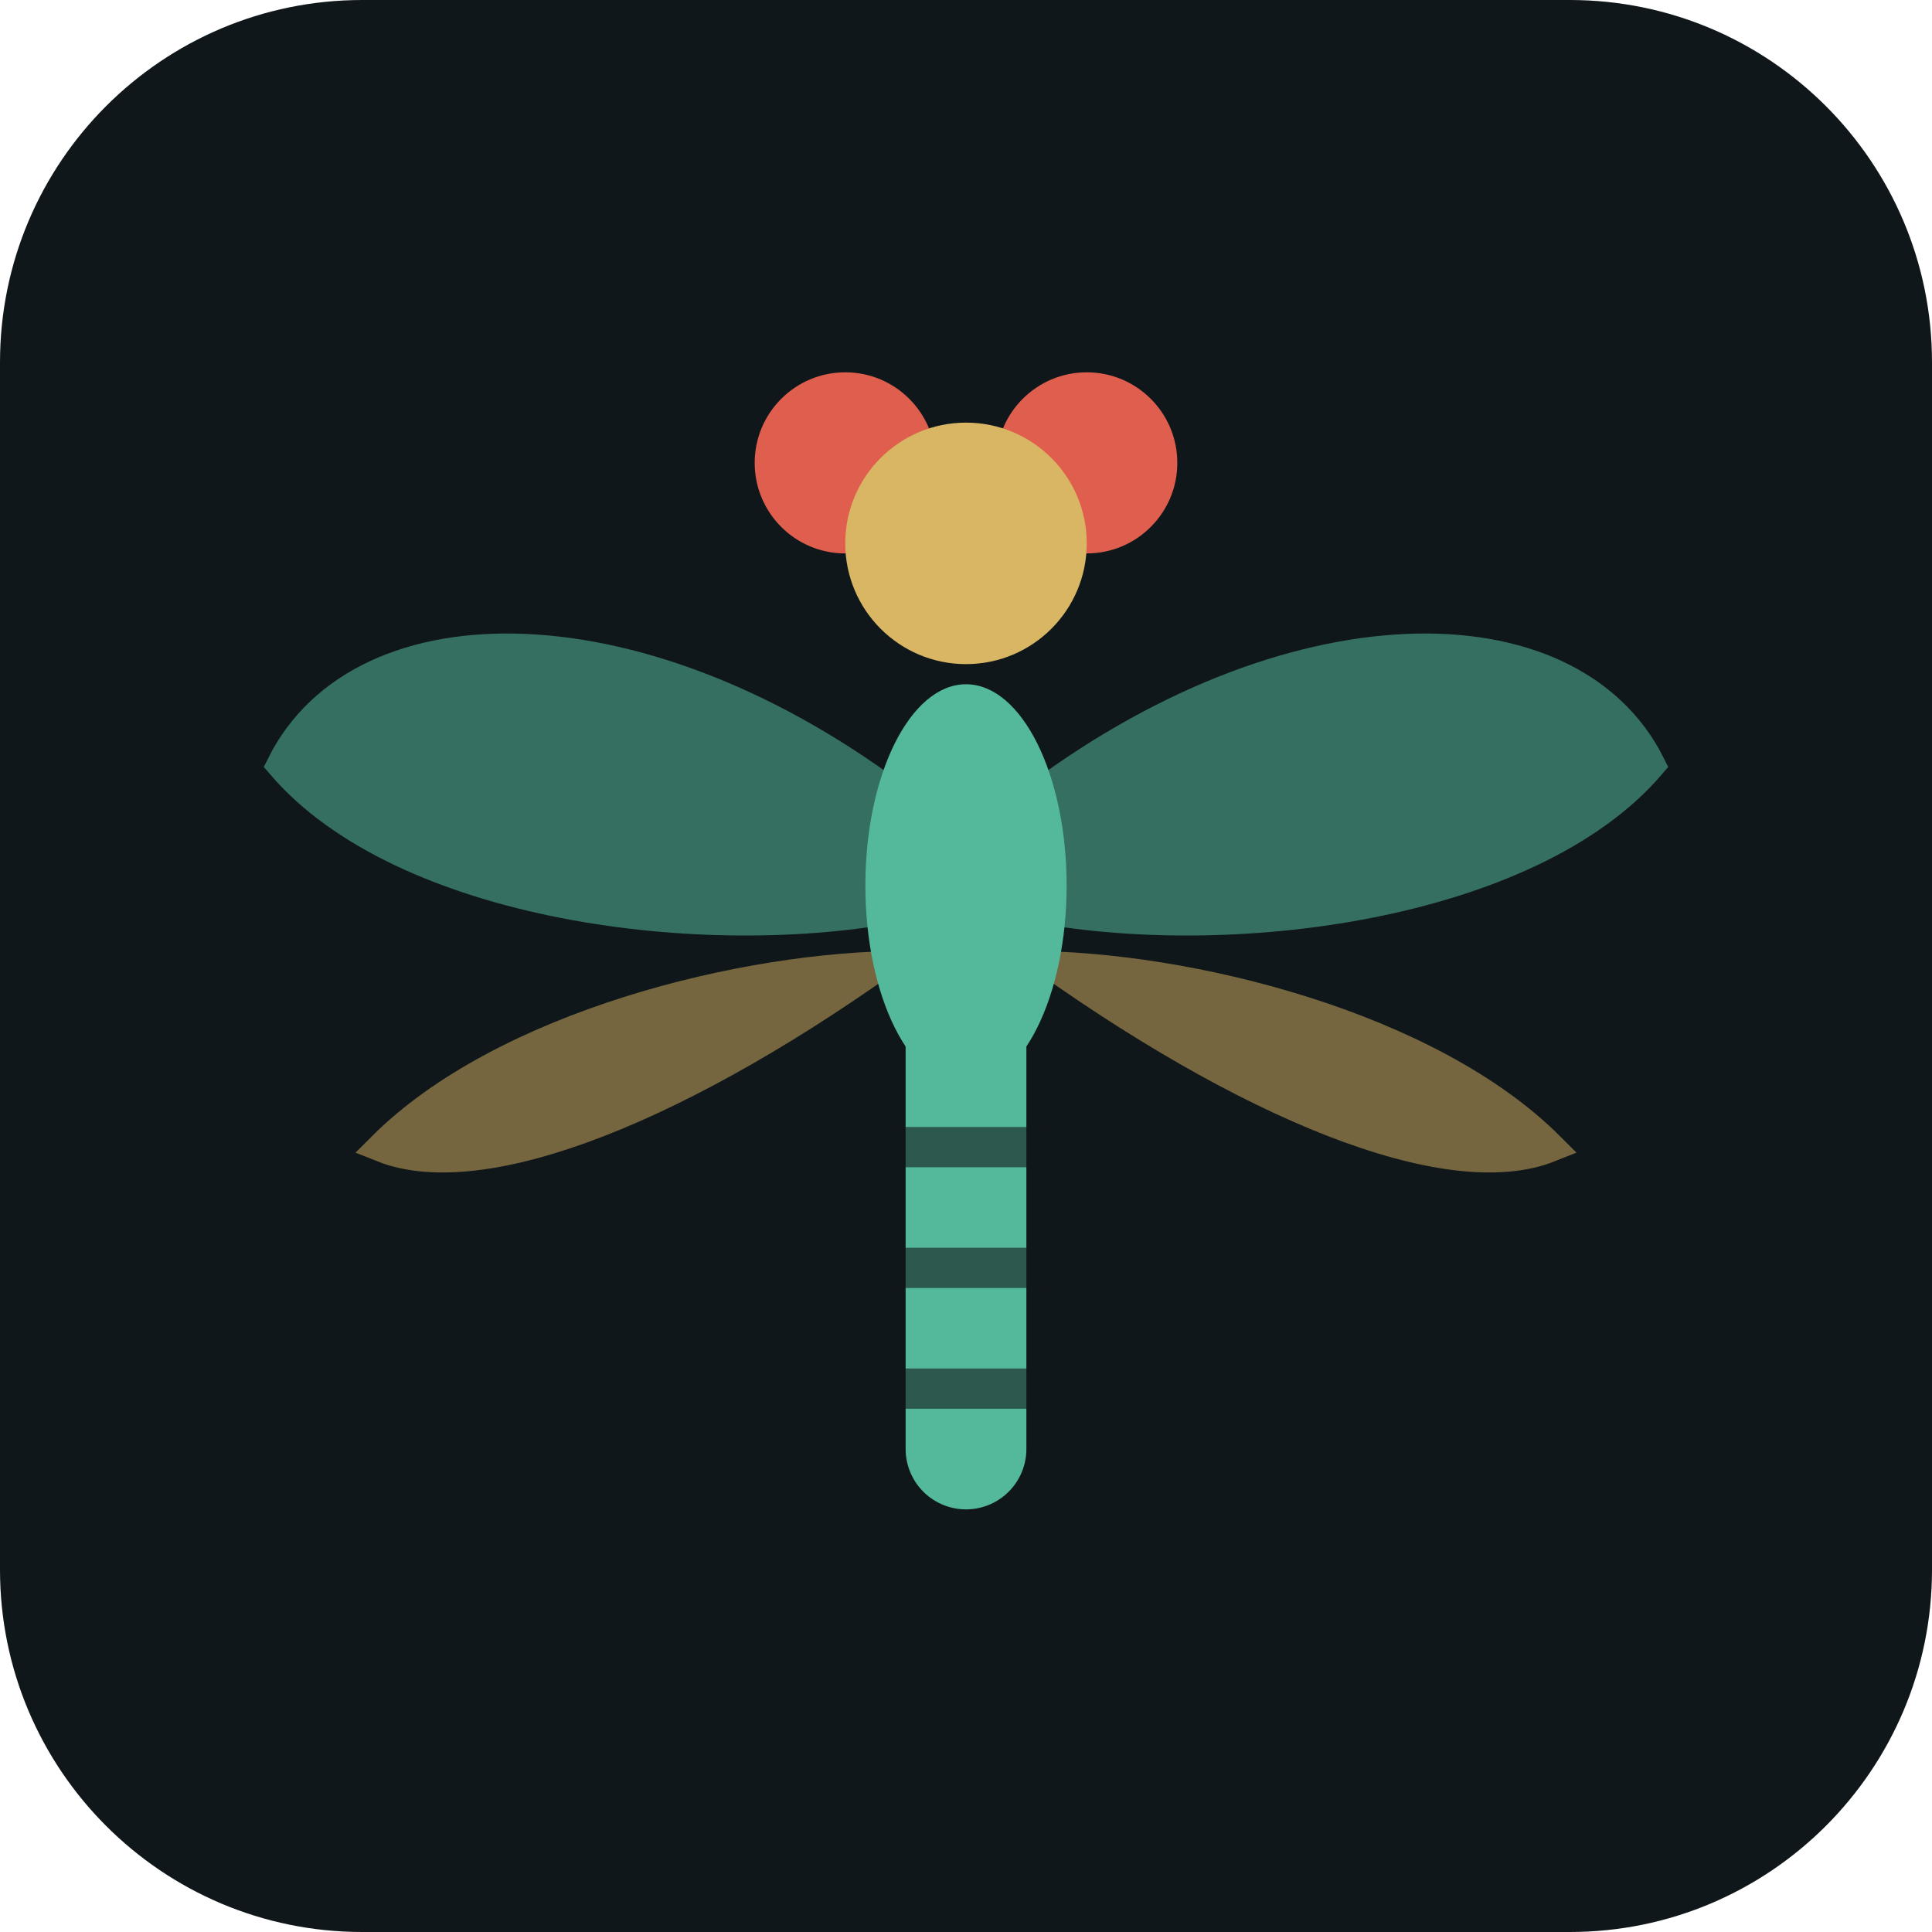
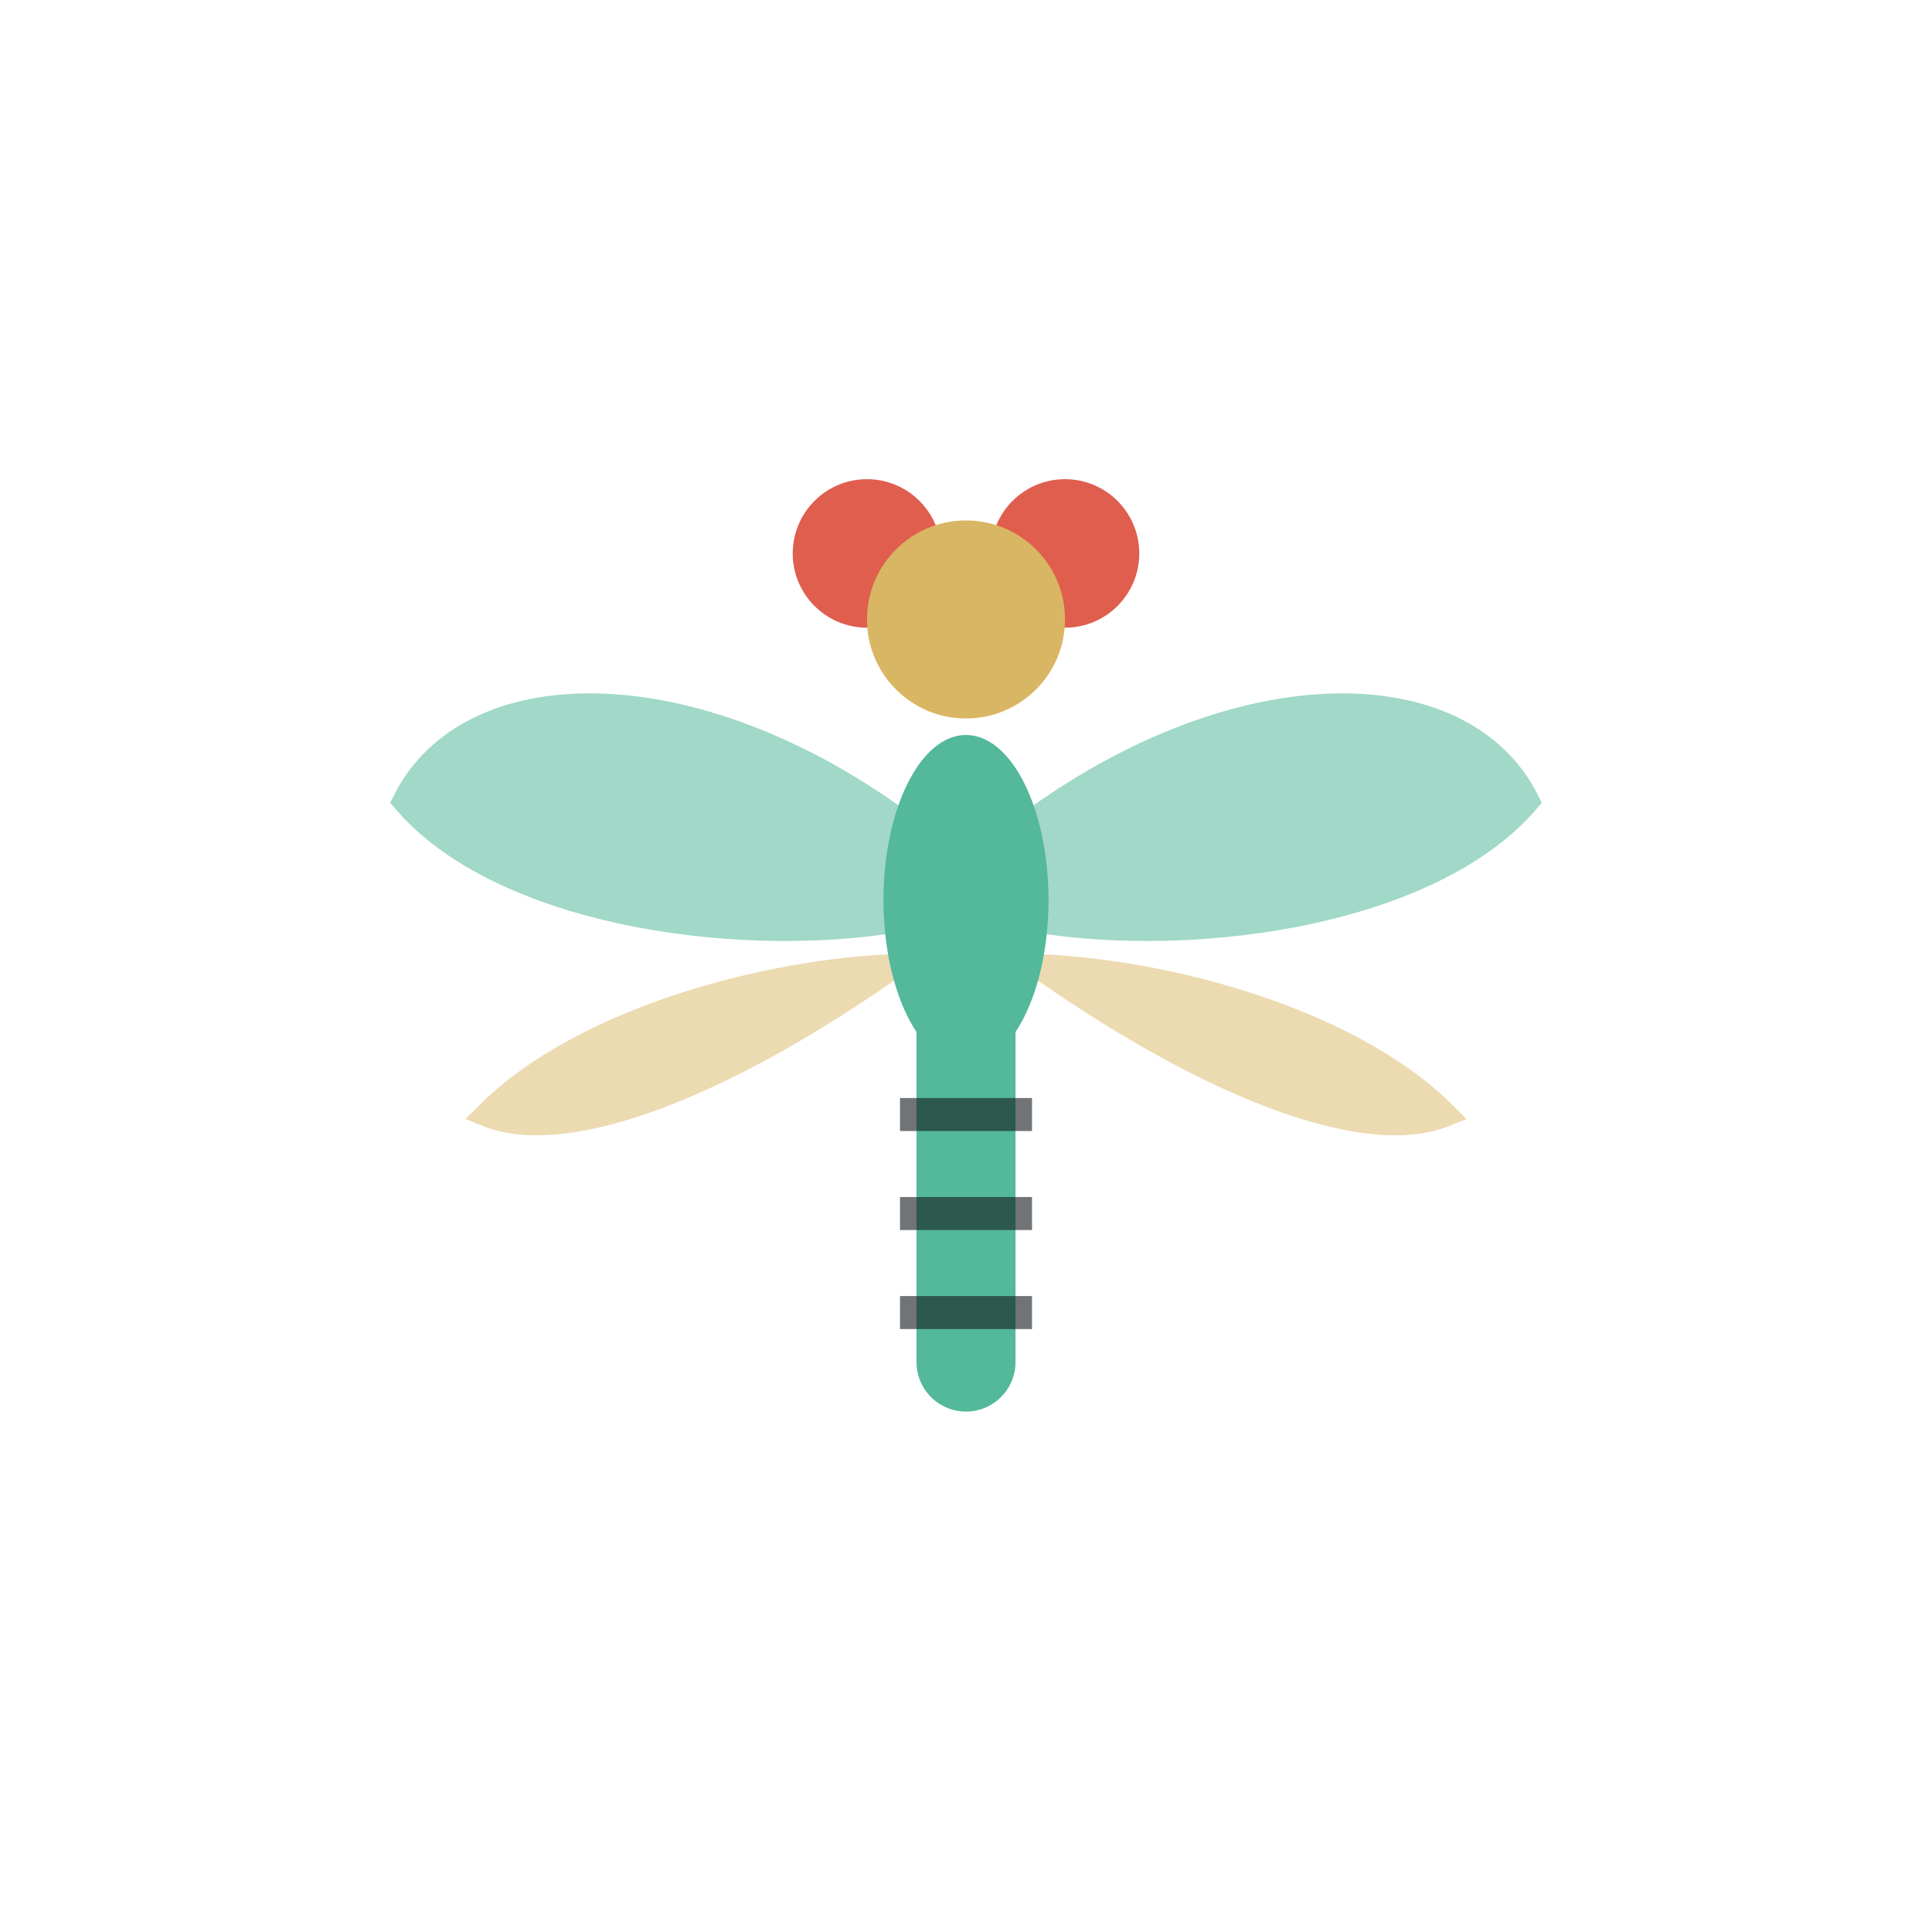
<svg xmlns="http://www.w3.org/2000/svg" viewBox="0 0 96 96" role="img" aria-label="虫珀·蜻蛉">
-   <rect width="96" height="96" rx="18" fill="#10171a" />
-   <circle cx="42" cy="23" r="4.5" fill="#df5e4e" />
-   <circle cx="54" cy="23" r="4.5" fill="#df5e4e" />
-   <circle cx="48" cy="27" r="6" fill="#d9b663" />
-   <g fill="#54b89b" opacity="0.55" stroke="#54b89b" stroke-width="1.5">
-     <path d="M45 40 C32 30 18 30 14 38 C20 45 35 47 45 45 Z" />
-     <path d="M51 40 C64 30 78 30 82 38 C76 45 61 47 51 45 Z" />
+   <g transform="translate(48 48) scale(0.82) translate(-48 -48)">
+     <circle cx="42" cy="23" r="4.5" fill="#df5e4e" />
+     <circle cx="54" cy="23" r="4.5" fill="#df5e4e" />
+     <circle cx="48" cy="27" r="6" fill="#d9b663" />
+     <g fill="#54b89b" opacity="0.55" stroke="#54b89b" stroke-width="1.5">
+       <path d="M45 40 C32 30 18 30 14 38 C20 45 35 47 45 45 Z" />
+       <path d="M51 40 C64 30 78 30 82 38 C76 45 61 47 51 45 Z" />
+     </g>
+     <g fill="#d9b663" opacity="0.5" stroke="#d9b663" stroke-width="1.5">
+       <path d="M45 47 C34 55 24 59 19 57 C25 51 37 48 45 48 Z" />
+       <path d="M51 47 C62 55 72 59 77 57 C71 51 59 48 51 48 Z" />
+     </g>
+     <ellipse cx="48" cy="44" rx="5" ry="10" fill="#54b89b" />
+     <path d="M48 50 V72" stroke="#54b89b" stroke-width="6" stroke-linecap="round" />
+     <path d="M44 57 H52 M44 63 H52 M44 69 H52" stroke="#10171a" stroke-width="2" opacity="0.6" />
  </g>
-   <g fill="#d9b663" opacity="0.5" stroke="#d9b663" stroke-width="1.5">
-     <path d="M45 47 C34 55 24 59 19 57 C25 51 37 48 45 48 Z" />
-     <path d="M51 47 C62 55 72 59 77 57 C71 51 59 48 51 48 Z" />
-   </g>
-   <ellipse cx="48" cy="44" rx="5" ry="10" fill="#54b89b" />
-   <path d="M48 50 V72" stroke="#54b89b" stroke-width="6" stroke-linecap="round" />
-   <path d="M44 57 H52 M44 63 H52 M44 69 H52" stroke="#10171a" stroke-width="2" opacity="0.6" />
</svg>
